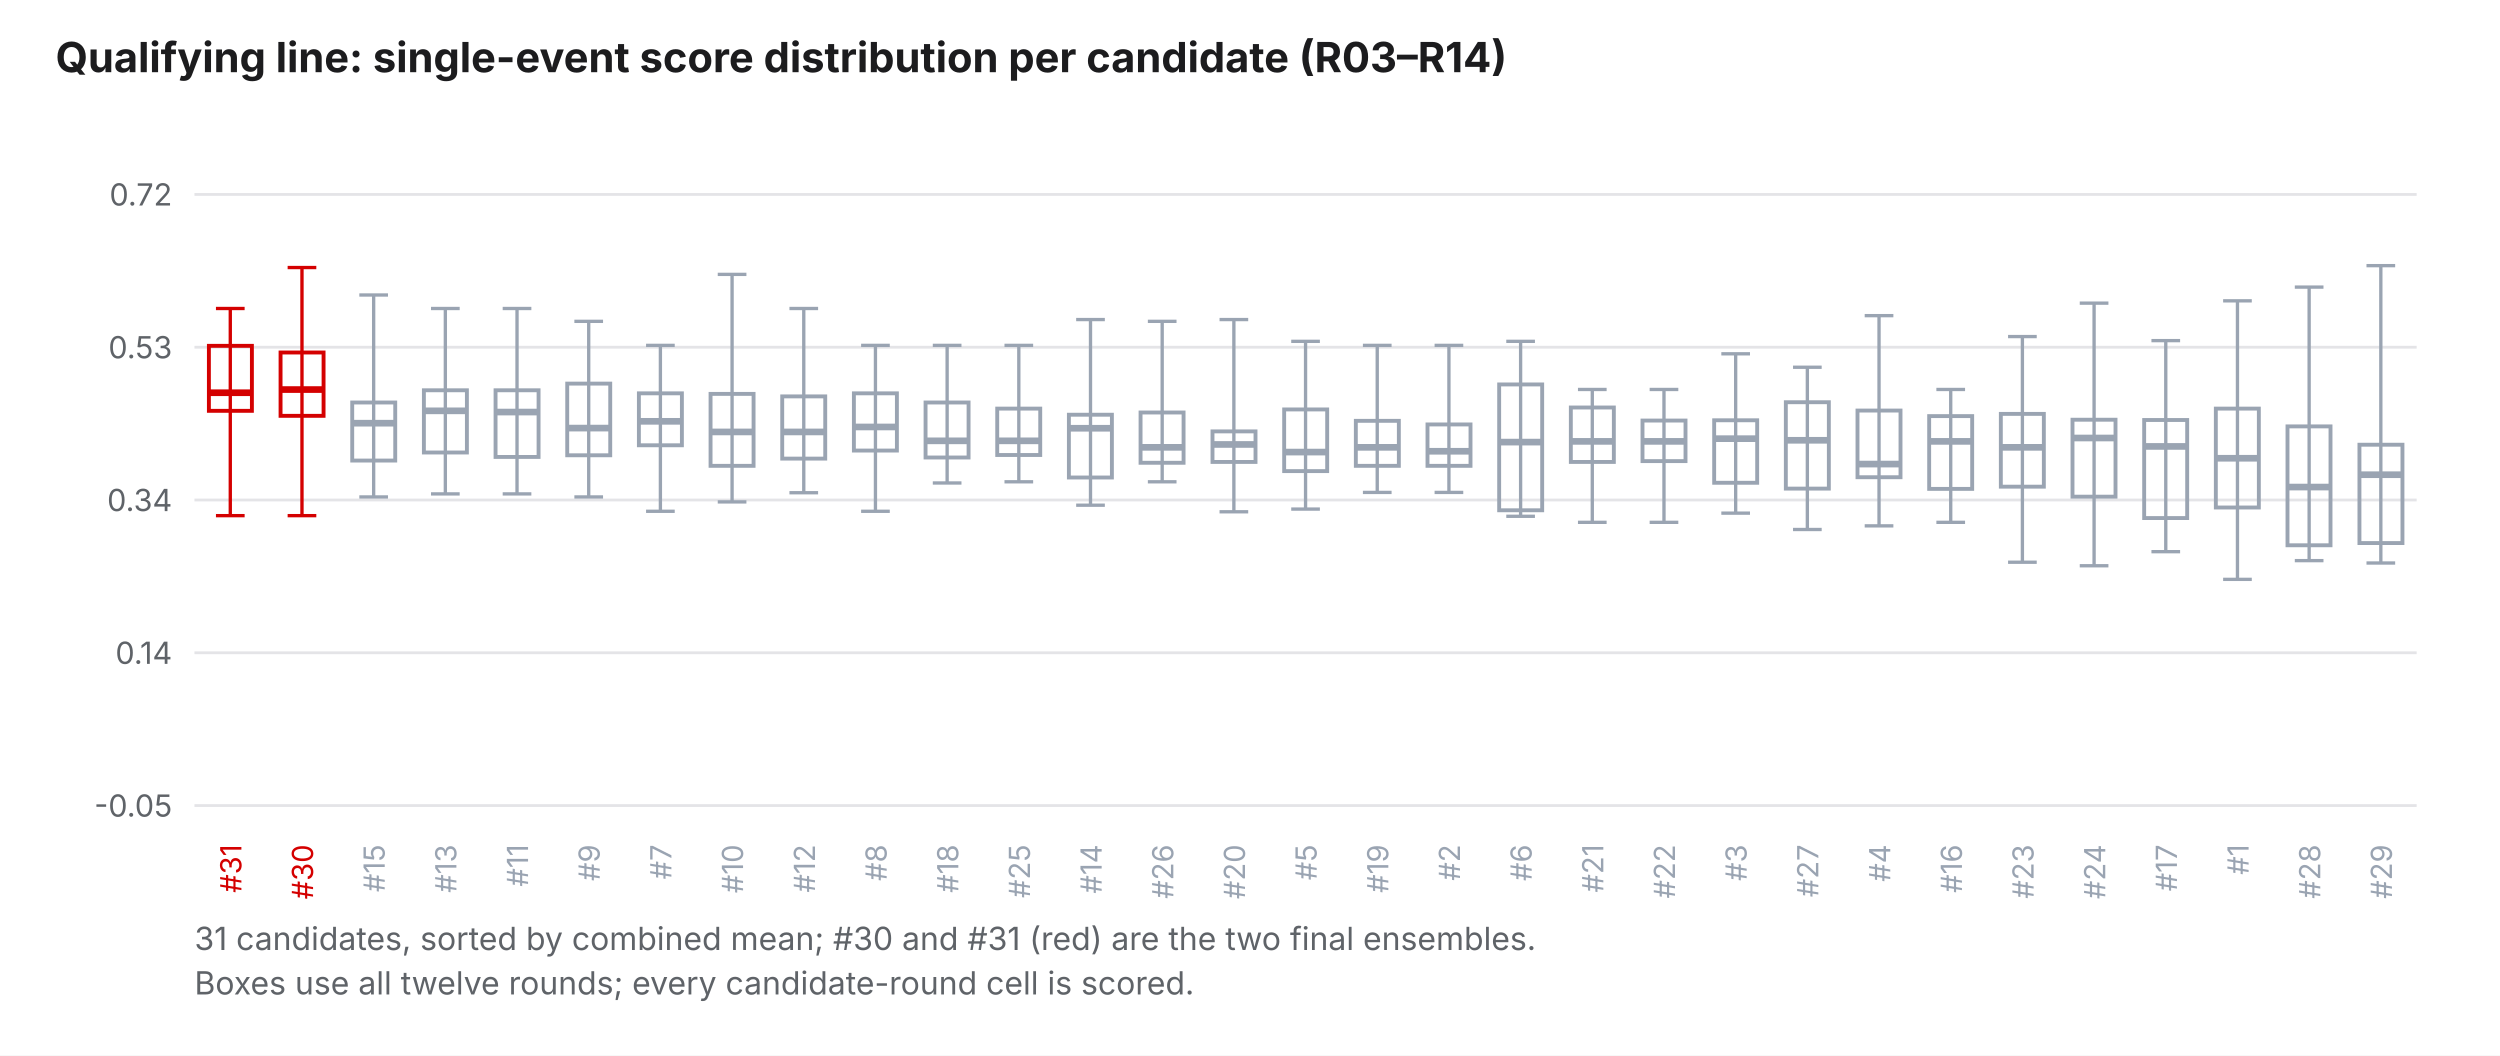
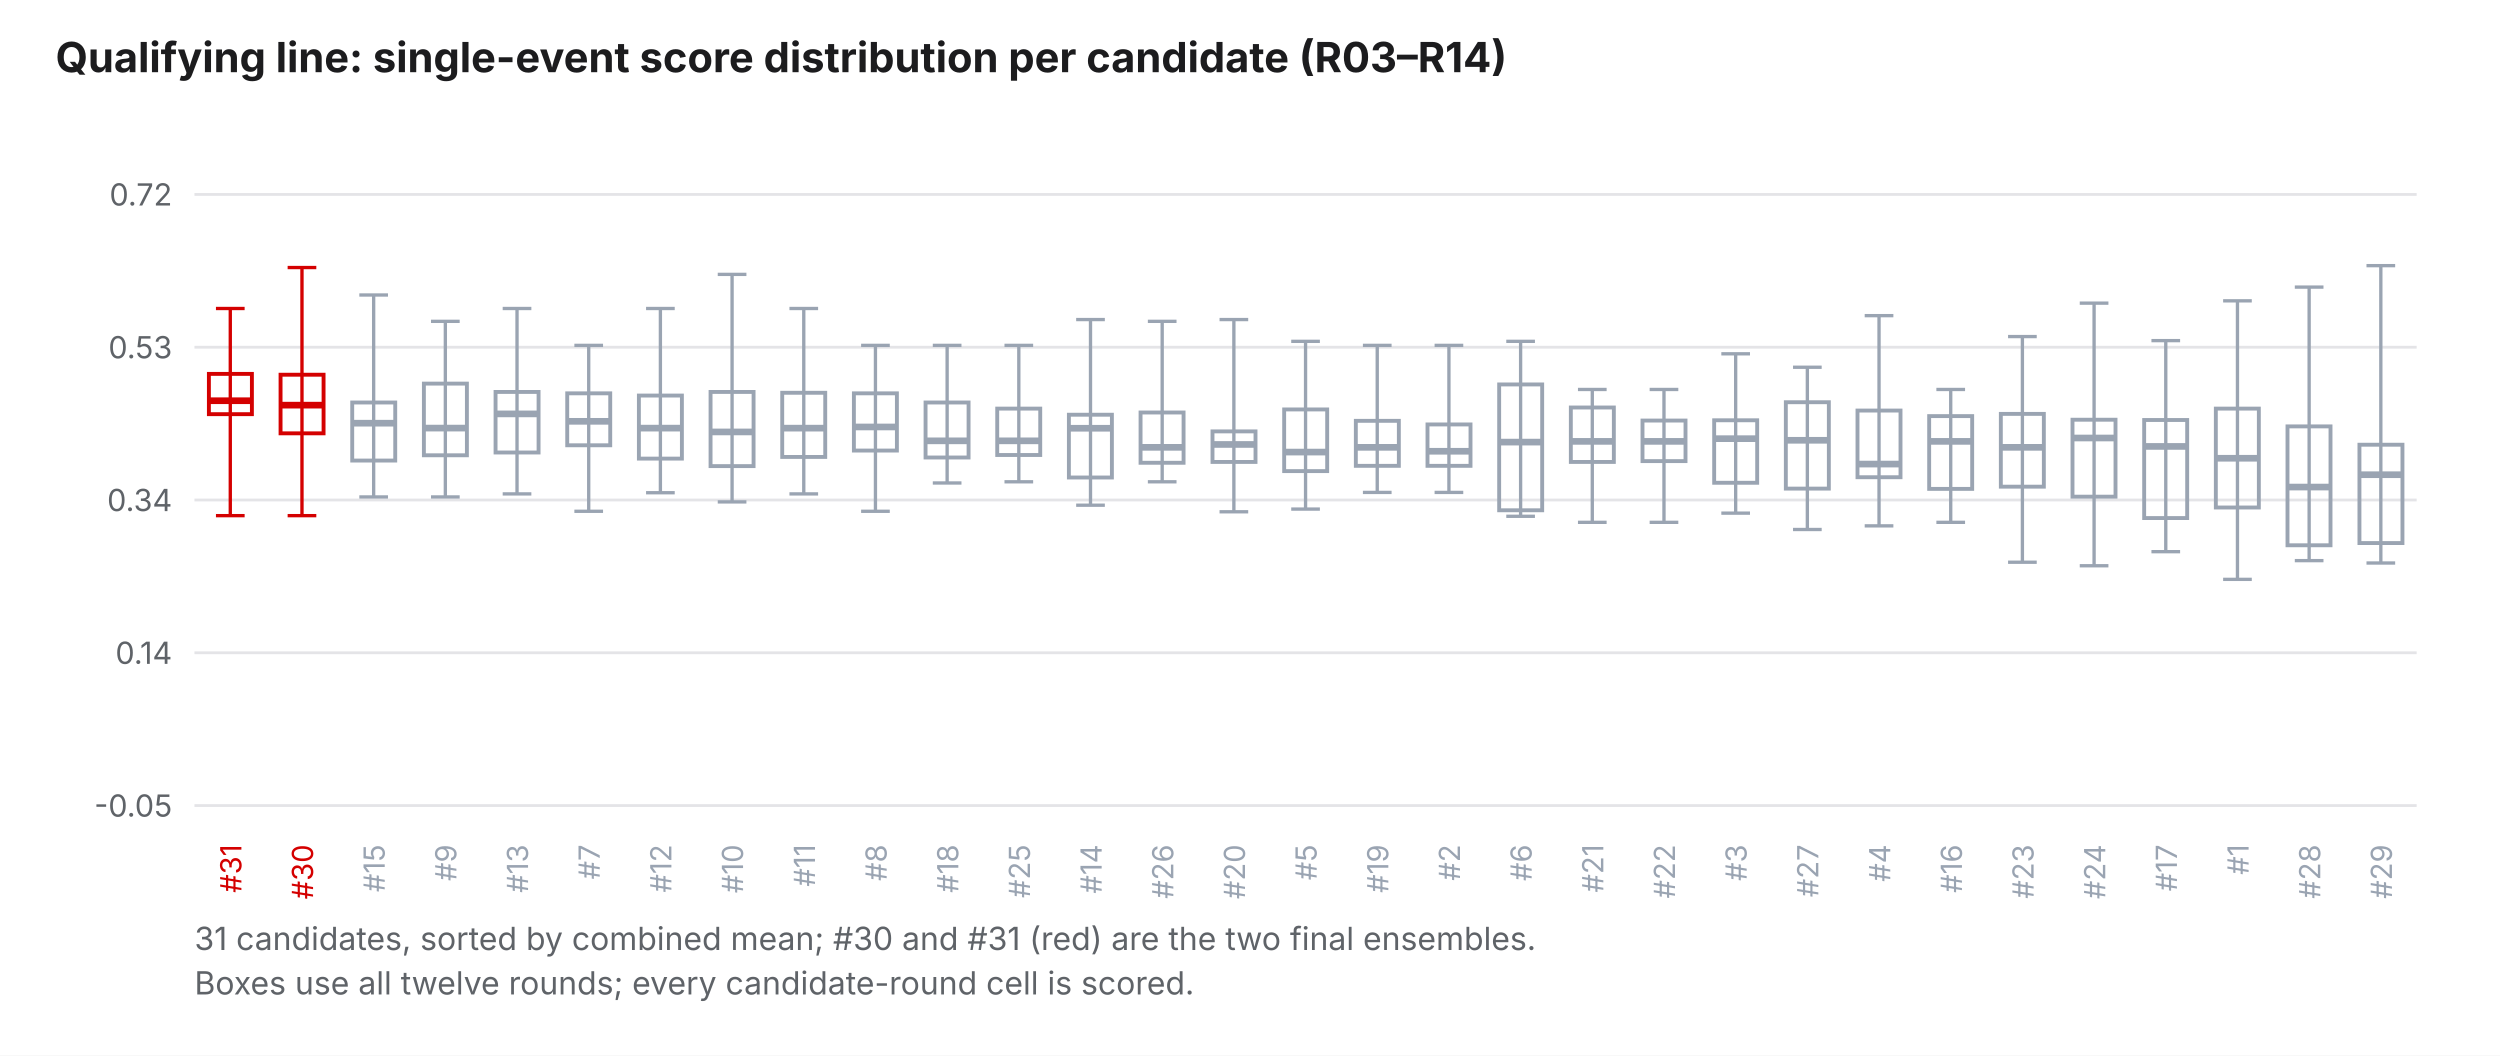
<svg xmlns="http://www.w3.org/2000/svg" width="900" height="380" viewBox="0 0 900 380">
  <style>text{font-family:-apple-system,'PingFang SC','Microsoft YaHei','Segoe UI',sans-serif;}</style>
  <rect width="900" height="380" fill="#ffffff" />
  <text x="20" y="26" font-size="15" font-weight="700" fill="#1c1c1e">Qualifying line: single-event score distribution per candidate (R03–R14)</text>
  <line x1="70" y1="290.0" x2="870" y2="290.0" stroke="#e4e4e7" stroke-width="1" />
  <text x="62" y="294.0" font-size="11" fill="#5f6368" text-anchor="end" font-weight="400">-0.05</text>
  <line x1="70" y1="235.0" x2="870" y2="235.0" stroke="#e4e4e7" stroke-width="1" />
  <text x="62" y="239.0" font-size="11" fill="#5f6368" text-anchor="end" font-weight="400">0.14</text>
  <line x1="70" y1="180.0" x2="870" y2="180.0" stroke="#e4e4e7" stroke-width="1" />
  <text x="62" y="184.0" font-size="11" fill="#5f6368" text-anchor="end" font-weight="400">0.34</text>
  <line x1="70" y1="125.0" x2="870" y2="125.0" stroke="#e4e4e7" stroke-width="1" />
  <text x="62" y="129.0" font-size="11" fill="#5f6368" text-anchor="end" font-weight="400">0.53</text>
  <line x1="70" y1="70.0" x2="870" y2="70.0" stroke="#e4e4e7" stroke-width="1" />
  <text x="62" y="74.0" font-size="11" fill="#5f6368" text-anchor="end" font-weight="400">0.72</text>
  <line x1="82.903" y1="111.058" x2="82.903" y2="185.635" stroke="#d40000" stroke-width="1.2" />
  <line x1="77.742" y1="111.058" x2="88.065" y2="111.058" stroke="#d40000" stroke-width="1.2" />
  <line x1="77.742" y1="185.635" x2="88.065" y2="185.635" stroke="#d40000" stroke-width="1.2" />
-   <rect x="75.2" y="124.5" width="15.484" height="23.4" fill="none" stroke="#d40000" stroke-width="1.4" />
-   <line x1="75.161" y1="141.385" x2="90.645" y2="141.385" stroke="#d40000" stroke-width="2.4" />
+   <rect x="75.2" y="134.6" width="15.484" height="14.5" fill="none" stroke="#d40000" stroke-width="1.4" />
+   <line x1="75.161" y1="144.261" x2="90.645" y2="144.261" stroke="#d40000" stroke-width="2.4" />
  <text x="82.9" y="308" font-size="10.5" fill="#d40000" text-anchor="end" transform="rotate(-90 82.9 304.0)">#31</text>
  <line x1="108.71" y1="96.314" x2="108.71" y2="185.635" stroke="#d40000" stroke-width="1.2" />
  <line x1="103.548" y1="96.314" x2="113.871" y2="96.314" stroke="#d40000" stroke-width="1.2" />
  <line x1="103.548" y1="185.635" x2="113.871" y2="185.635" stroke="#d40000" stroke-width="1.2" />
-   <rect x="101.0" y="126.9" width="15.484" height="22.8" fill="none" stroke="#d40000" stroke-width="1.4" />
-   <line x1="100.968" y1="140.241" x2="116.452" y2="140.241" stroke="#d40000" stroke-width="2.4" />
+   <rect x="101.0" y="134.9" width="15.484" height="21.1" fill="none" stroke="#d40000" stroke-width="1.4" />
+   <line x1="100.968" y1="145.853" x2="116.452" y2="145.853" stroke="#d40000" stroke-width="2.4" />
  <text x="108.7" y="308" font-size="10.5" fill="#d40000" text-anchor="end" transform="rotate(-90 108.7 304.0)">#30</text>
  <line x1="134.516" y1="106.198" x2="134.516" y2="178.899" stroke="#9aa4b2" stroke-width="1.2" />
  <line x1="129.355" y1="106.198" x2="139.677" y2="106.198" stroke="#9aa4b2" stroke-width="1.2" />
  <line x1="129.355" y1="178.899" x2="139.677" y2="178.899" stroke="#9aa4b2" stroke-width="1.2" />
  <rect x="126.8" y="144.9" width="15.484" height="20.9" fill="none" stroke="#9aa4b2" stroke-width="1.4" />
  <line x1="126.774" y1="152.35" x2="142.258" y2="152.35" stroke="#9aa4b2" stroke-width="2.4" />
  <text x="134.5" y="308" font-size="10.5" fill="#9aa4b2" text-anchor="end" transform="rotate(-90 134.5 304.0)">#15</text>
-   <line x1="160.323" y1="111.058" x2="160.323" y2="177.804" stroke="#9aa4b2" stroke-width="1.2" />
-   <line x1="155.161" y1="111.058" x2="165.484" y2="111.058" stroke="#9aa4b2" stroke-width="1.2" />
-   <line x1="155.161" y1="177.804" x2="165.484" y2="177.804" stroke="#9aa4b2" stroke-width="1.2" />
-   <rect x="152.6" y="140.5" width="15.484" height="22.4" fill="none" stroke="#9aa4b2" stroke-width="1.4" />
-   <line x1="152.581" y1="147.899" x2="168.065" y2="147.899" stroke="#9aa4b2" stroke-width="2.4" />
-   <text x="160.3" y="308" font-size="10.5" fill="#9aa4b2" text-anchor="end" transform="rotate(-90 160.3 304.0)">#13</text>
+   <line x1="160.323" y1="115.683" x2="160.323" y2="178.899" stroke="#9aa4b2" stroke-width="1.2" />
+   <line x1="155.161" y1="115.683" x2="165.484" y2="115.683" stroke="#9aa4b2" stroke-width="1.2" />
+   <line x1="155.161" y1="178.899" x2="165.484" y2="178.899" stroke="#9aa4b2" stroke-width="1.2" />
+   <rect x="152.6" y="138.1" width="15.484" height="25.8" fill="none" stroke="#9aa4b2" stroke-width="1.4" />
+   <line x1="152.581" y1="154.113" x2="168.065" y2="154.113" stroke="#9aa4b2" stroke-width="2.4" />
+   <text x="160.3" y="308" font-size="10.5" fill="#9aa4b2" text-anchor="end" transform="rotate(-90 160.3 304.0)">#9</text>
  <line x1="186.129" y1="111.058" x2="186.129" y2="177.804" stroke="#9aa4b2" stroke-width="1.2" />
  <line x1="180.968" y1="111.058" x2="191.29" y2="111.058" stroke="#9aa4b2" stroke-width="1.2" />
  <line x1="180.968" y1="177.804" x2="191.29" y2="177.804" stroke="#9aa4b2" stroke-width="1.2" />
-   <rect x="178.4" y="140.5" width="15.484" height="24.0" fill="none" stroke="#9aa4b2" stroke-width="1.4" />
-   <line x1="178.387" y1="148.34" x2="193.871" y2="148.34" stroke="#9aa4b2" stroke-width="2.4" />
-   <text x="186.1" y="308" font-size="10.5" fill="#9aa4b2" text-anchor="end" transform="rotate(-90 186.1 304.0)">#11</text>
-   <line x1="211.935" y1="115.683" x2="211.935" y2="178.899" stroke="#9aa4b2" stroke-width="1.2" />
-   <line x1="206.774" y1="115.683" x2="217.097" y2="115.683" stroke="#9aa4b2" stroke-width="1.2" />
-   <line x1="206.774" y1="178.899" x2="217.097" y2="178.899" stroke="#9aa4b2" stroke-width="1.2" />
-   <rect x="204.2" y="138.1" width="15.484" height="25.8" fill="none" stroke="#9aa4b2" stroke-width="1.4" />
-   <line x1="204.194" y1="154.113" x2="219.677" y2="154.113" stroke="#9aa4b2" stroke-width="2.4" />
-   <text x="211.9" y="308" font-size="10.5" fill="#9aa4b2" text-anchor="end" transform="rotate(-90 211.9 304.0)">#9</text>
-   <line x1="237.742" y1="124.335" x2="237.742" y2="184.063" stroke="#9aa4b2" stroke-width="1.2" />
-   <line x1="232.581" y1="124.335" x2="242.903" y2="124.335" stroke="#9aa4b2" stroke-width="1.2" />
-   <line x1="232.581" y1="184.063" x2="242.903" y2="184.063" stroke="#9aa4b2" stroke-width="1.2" />
-   <rect x="230.0" y="141.6" width="15.484" height="18.7" fill="none" stroke="#9aa4b2" stroke-width="1.4" />
-   <line x1="230" y1="151.676" x2="245.484" y2="151.676" stroke="#9aa4b2" stroke-width="2.4" />
-   <text x="237.7" y="308" font-size="10.5" fill="#9aa4b2" text-anchor="end" transform="rotate(-90 237.7 304.0)">#7</text>
+   <rect x="178.4" y="141.1" width="15.484" height="21.8" fill="none" stroke="#9aa4b2" stroke-width="1.4" />
+   <line x1="178.387" y1="149.001" x2="193.871" y2="149.001" stroke="#9aa4b2" stroke-width="2.4" />
+   <text x="186.1" y="308" font-size="10.5" fill="#9aa4b2" text-anchor="end" transform="rotate(-90 186.1 304.0)">#13</text>
+   <line x1="211.935" y1="124.335" x2="211.935" y2="184.063" stroke="#9aa4b2" stroke-width="1.2" />
+   <line x1="206.774" y1="124.335" x2="217.097" y2="124.335" stroke="#9aa4b2" stroke-width="1.2" />
+   <line x1="206.774" y1="184.063" x2="217.097" y2="184.063" stroke="#9aa4b2" stroke-width="1.2" />
+   <rect x="204.2" y="141.6" width="15.484" height="18.7" fill="none" stroke="#9aa4b2" stroke-width="1.4" />
+   <line x1="204.194" y1="151.676" x2="219.677" y2="151.676" stroke="#9aa4b2" stroke-width="2.4" />
+   <text x="211.9" y="308" font-size="10.5" fill="#9aa4b2" text-anchor="end" transform="rotate(-90 211.9 304.0)">#7</text>
+   <line x1="237.742" y1="111.058" x2="237.742" y2="177.381" stroke="#9aa4b2" stroke-width="1.2" />
+   <line x1="232.581" y1="111.058" x2="242.903" y2="111.058" stroke="#9aa4b2" stroke-width="1.2" />
+   <line x1="232.581" y1="177.381" x2="242.903" y2="177.381" stroke="#9aa4b2" stroke-width="1.2" />
+   <rect x="230.0" y="142.4" width="15.484" height="22.7" fill="none" stroke="#9aa4b2" stroke-width="1.4" />
+   <line x1="230" y1="154.126" x2="245.484" y2="154.126" stroke="#9aa4b2" stroke-width="2.4" />
+   <text x="237.7" y="308" font-size="10.5" fill="#9aa4b2" text-anchor="end" transform="rotate(-90 237.7 304.0)">#12</text>
  <line x1="263.548" y1="98.777" x2="263.548" y2="180.683" stroke="#9aa4b2" stroke-width="1.2" />
  <line x1="258.387" y1="98.777" x2="268.71" y2="98.777" stroke="#9aa4b2" stroke-width="1.2" />
  <line x1="258.387" y1="180.683" x2="268.71" y2="180.683" stroke="#9aa4b2" stroke-width="1.2" />
-   <rect x="255.8" y="141.8" width="15.484" height="25.9" fill="none" stroke="#9aa4b2" stroke-width="1.4" />
+   <rect x="255.8" y="141.1" width="15.484" height="26.7" fill="none" stroke="#9aa4b2" stroke-width="1.4" />
  <line x1="255.806" y1="155.496" x2="271.29" y2="155.496" stroke="#9aa4b2" stroke-width="2.4" />
  <text x="263.5" y="308" font-size="10.5" fill="#9aa4b2" text-anchor="end" transform="rotate(-90 263.5 304.0)">#10</text>
-   <line x1="289.355" y1="111.058" x2="289.355" y2="177.381" stroke="#9aa4b2" stroke-width="1.2" />
+   <line x1="289.355" y1="111.058" x2="289.355" y2="177.804" stroke="#9aa4b2" stroke-width="1.2" />
  <line x1="284.194" y1="111.058" x2="294.516" y2="111.058" stroke="#9aa4b2" stroke-width="1.2" />
-   <line x1="284.194" y1="177.381" x2="294.516" y2="177.381" stroke="#9aa4b2" stroke-width="1.2" />
-   <rect x="281.6" y="142.7" width="15.484" height="22.4" fill="none" stroke="#9aa4b2" stroke-width="1.4" />
-   <line x1="281.613" y1="155.496" x2="297.097" y2="155.496" stroke="#9aa4b2" stroke-width="2.4" />
-   <text x="289.4" y="308" font-size="10.5" fill="#9aa4b2" text-anchor="end" transform="rotate(-90 289.4 304.0)">#12</text>
+   <line x1="284.194" y1="177.804" x2="294.516" y2="177.804" stroke="#9aa4b2" stroke-width="1.2" />
+   <rect x="281.6" y="141.4" width="15.484" height="23.1" fill="none" stroke="#9aa4b2" stroke-width="1.4" />
+   <line x1="281.613" y1="154.132" x2="297.097" y2="154.132" stroke="#9aa4b2" stroke-width="2.4" />
+   <text x="289.4" y="308" font-size="10.5" fill="#9aa4b2" text-anchor="end" transform="rotate(-90 289.4 304.0)">#11</text>
  <line x1="315.161" y1="124.335" x2="315.161" y2="184.063" stroke="#9aa4b2" stroke-width="1.2" />
  <line x1="310" y1="124.335" x2="320.323" y2="124.335" stroke="#9aa4b2" stroke-width="1.2" />
  <line x1="310" y1="184.063" x2="320.323" y2="184.063" stroke="#9aa4b2" stroke-width="1.2" />
  <rect x="307.4" y="141.6" width="15.484" height="20.6" fill="none" stroke="#9aa4b2" stroke-width="1.4" />
  <line x1="307.419" y1="153.708" x2="322.903" y2="153.708" stroke="#9aa4b2" stroke-width="2.4" />
  <text x="315.2" y="308" font-size="10.5" fill="#9aa4b2" text-anchor="end" transform="rotate(-90 315.2 304.0)">#8</text>
  <line x1="340.968" y1="124.335" x2="340.968" y2="173.873" stroke="#9aa4b2" stroke-width="1.2" />
  <line x1="335.806" y1="124.335" x2="346.129" y2="124.335" stroke="#9aa4b2" stroke-width="1.2" />
  <line x1="335.806" y1="173.873" x2="346.129" y2="173.873" stroke="#9aa4b2" stroke-width="1.2" />
  <rect x="333.2" y="144.9" width="15.484" height="19.8" fill="none" stroke="#9aa4b2" stroke-width="1.4" />
  <line x1="333.226" y1="158.7" x2="348.71" y2="158.7" stroke="#9aa4b2" stroke-width="2.4" />
  <text x="341.0" y="308" font-size="10.5" fill="#9aa4b2" text-anchor="end" transform="rotate(-90 341.0 304.0)">#18</text>
  <line x1="366.774" y1="124.335" x2="366.774" y2="173.444" stroke="#9aa4b2" stroke-width="1.2" />
  <line x1="361.613" y1="124.335" x2="371.935" y2="124.335" stroke="#9aa4b2" stroke-width="1.2" />
  <line x1="361.613" y1="173.444" x2="371.935" y2="173.444" stroke="#9aa4b2" stroke-width="1.2" />
  <rect x="359.0" y="147.1" width="15.484" height="16.7" fill="none" stroke="#9aa4b2" stroke-width="1.4" />
  <line x1="359.032" y1="158.7" x2="374.516" y2="158.7" stroke="#9aa4b2" stroke-width="2.4" />
  <text x="366.8" y="308" font-size="10.5" fill="#9aa4b2" text-anchor="end" transform="rotate(-90 366.8 304.0)">#25</text>
  <line x1="392.581" y1="115.042" x2="392.581" y2="181.873" stroke="#9aa4b2" stroke-width="1.2" />
  <line x1="387.419" y1="115.042" x2="397.742" y2="115.042" stroke="#9aa4b2" stroke-width="1.2" />
  <line x1="387.419" y1="181.873" x2="397.742" y2="181.873" stroke="#9aa4b2" stroke-width="1.2" />
  <rect x="384.8" y="149.3" width="15.484" height="22.6" fill="none" stroke="#9aa4b2" stroke-width="1.4" />
  <line x1="384.839" y1="154.172" x2="400.323" y2="154.172" stroke="#9aa4b2" stroke-width="2.4" />
  <text x="392.6" y="308" font-size="10.5" fill="#9aa4b2" text-anchor="end" transform="rotate(-90 392.6 304.0)">#14</text>
  <line x1="418.387" y1="115.683" x2="418.387" y2="173.444" stroke="#9aa4b2" stroke-width="1.2" />
  <line x1="413.226" y1="115.683" x2="423.548" y2="115.683" stroke="#9aa4b2" stroke-width="1.2" />
  <line x1="413.226" y1="173.444" x2="423.548" y2="173.444" stroke="#9aa4b2" stroke-width="1.2" />
  <rect x="410.6" y="148.5" width="15.484" height="18.1" fill="none" stroke="#9aa4b2" stroke-width="1.4" />
  <line x1="410.645" y1="161.042" x2="426.129" y2="161.042" stroke="#9aa4b2" stroke-width="2.4" />
  <text x="418.4" y="308" font-size="10.5" fill="#9aa4b2" text-anchor="end" transform="rotate(-90 418.4 304.0)">#26</text>
  <line x1="444.194" y1="115.042" x2="444.194" y2="184.24" stroke="#9aa4b2" stroke-width="1.2" />
  <line x1="439.032" y1="115.042" x2="449.355" y2="115.042" stroke="#9aa4b2" stroke-width="1.2" />
  <line x1="439.032" y1="184.24" x2="449.355" y2="184.24" stroke="#9aa4b2" stroke-width="1.2" />
  <rect x="436.5" y="155.3" width="15.484" height="11.0" fill="none" stroke="#9aa4b2" stroke-width="1.4" />
  <line x1="436.452" y1="160.003" x2="451.935" y2="160.003" stroke="#9aa4b2" stroke-width="2.4" />
  <text x="444.2" y="308" font-size="10.5" fill="#9aa4b2" text-anchor="end" transform="rotate(-90 444.2 304.0)">#20</text>
  <line x1="470.0" y1="122.884" x2="470.0" y2="183.27" stroke="#9aa4b2" stroke-width="1.2" />
  <line x1="464.839" y1="122.884" x2="475.161" y2="122.884" stroke="#9aa4b2" stroke-width="1.2" />
  <line x1="464.839" y1="183.27" x2="475.161" y2="183.27" stroke="#9aa4b2" stroke-width="1.2" />
  <rect x="462.3" y="147.4" width="15.484" height="22.2" fill="none" stroke="#9aa4b2" stroke-width="1.4" />
  <line x1="462.258" y1="162.748" x2="477.742" y2="162.748" stroke="#9aa4b2" stroke-width="2.4" />
  <text x="470.0" y="308" font-size="10.5" fill="#9aa4b2" text-anchor="end" transform="rotate(-90 470.0 304.0)">#5</text>
  <line x1="495.806" y1="124.335" x2="495.806" y2="177.27" stroke="#9aa4b2" stroke-width="1.2" />
  <line x1="490.645" y1="124.335" x2="500.968" y2="124.335" stroke="#9aa4b2" stroke-width="1.2" />
  <line x1="490.645" y1="177.27" x2="500.968" y2="177.27" stroke="#9aa4b2" stroke-width="1.2" />
  <rect x="488.1" y="151.5" width="15.484" height="16.2" fill="none" stroke="#9aa4b2" stroke-width="1.4" />
  <line x1="488.065" y1="161.042" x2="503.548" y2="161.042" stroke="#9aa4b2" stroke-width="2.4" />
  <text x="495.8" y="308" font-size="10.5" fill="#9aa4b2" text-anchor="end" transform="rotate(-90 495.8 304.0)">#19</text>
  <line x1="521.613" y1="124.335" x2="521.613" y2="177.27" stroke="#9aa4b2" stroke-width="1.2" />
  <line x1="516.452" y1="124.335" x2="526.774" y2="124.335" stroke="#9aa4b2" stroke-width="1.2" />
  <line x1="516.452" y1="177.27" x2="526.774" y2="177.27" stroke="#9aa4b2" stroke-width="1.2" />
  <rect x="513.9" y="152.8" width="15.484" height="14.9" fill="none" stroke="#9aa4b2" stroke-width="1.4" />
  <line x1="513.871" y1="162.454" x2="529.355" y2="162.454" stroke="#9aa4b2" stroke-width="2.4" />
  <text x="521.6" y="308" font-size="10.5" fill="#9aa4b2" text-anchor="end" transform="rotate(-90 521.6 304.0)">#2</text>
  <line x1="547.419" y1="122.884" x2="547.419" y2="185.867" stroke="#9aa4b2" stroke-width="1.2" />
  <line x1="542.258" y1="122.884" x2="552.581" y2="122.884" stroke="#9aa4b2" stroke-width="1.2" />
  <line x1="542.258" y1="185.867" x2="552.581" y2="185.867" stroke="#9aa4b2" stroke-width="1.2" />
  <rect x="539.7" y="138.4" width="15.484" height="45.3" fill="none" stroke="#9aa4b2" stroke-width="1.4" />
  <line x1="539.677" y1="159.158" x2="555.161" y2="159.158" stroke="#9aa4b2" stroke-width="2.4" />
  <text x="547.4" y="308" font-size="10.5" fill="#9aa4b2" text-anchor="end" transform="rotate(-90 547.4 304.0)">#6</text>
  <line x1="573.226" y1="140.21" x2="573.226" y2="188.039" stroke="#9aa4b2" stroke-width="1.2" />
  <line x1="568.065" y1="140.21" x2="578.387" y2="140.21" stroke="#9aa4b2" stroke-width="1.2" />
  <line x1="568.065" y1="188.039" x2="578.387" y2="188.039" stroke="#9aa4b2" stroke-width="1.2" />
  <rect x="565.5" y="146.7" width="15.484" height="19.6" fill="none" stroke="#9aa4b2" stroke-width="1.4" />
  <line x1="565.484" y1="158.897" x2="580.968" y2="158.897" stroke="#9aa4b2" stroke-width="2.4" />
  <text x="573.2" y="308" font-size="10.5" fill="#9aa4b2" text-anchor="end" transform="rotate(-90 573.2 304.0)">#21</text>
  <line x1="599.032" y1="140.21" x2="599.032" y2="188.039" stroke="#9aa4b2" stroke-width="1.2" />
  <line x1="593.871" y1="140.21" x2="604.194" y2="140.21" stroke="#9aa4b2" stroke-width="1.2" />
  <line x1="593.871" y1="188.039" x2="604.194" y2="188.039" stroke="#9aa4b2" stroke-width="1.2" />
  <rect x="591.3" y="151.4" width="15.484" height="14.6" fill="none" stroke="#9aa4b2" stroke-width="1.4" />
  <line x1="591.29" y1="158.897" x2="606.774" y2="158.897" stroke="#9aa4b2" stroke-width="2.4" />
  <text x="599.0" y="308" font-size="10.5" fill="#9aa4b2" text-anchor="end" transform="rotate(-90 599.0 304.0)">#22</text>
  <line x1="624.839" y1="127.369" x2="624.839" y2="184.73" stroke="#9aa4b2" stroke-width="1.2" />
  <line x1="619.677" y1="127.369" x2="630" y2="127.369" stroke="#9aa4b2" stroke-width="1.2" />
  <line x1="619.677" y1="184.73" x2="630" y2="184.73" stroke="#9aa4b2" stroke-width="1.2" />
  <rect x="617.1" y="151.3" width="15.484" height="22.5" fill="none" stroke="#9aa4b2" stroke-width="1.4" />
  <line x1="617.097" y1="157.92" x2="632.581" y2="157.92" stroke="#9aa4b2" stroke-width="2.4" />
  <text x="624.8" y="308" font-size="10.5" fill="#9aa4b2" text-anchor="end" transform="rotate(-90 624.8 304.0)">#3</text>
  <line x1="650.645" y1="132.209" x2="650.645" y2="190.619" stroke="#9aa4b2" stroke-width="1.2" />
  <line x1="645.484" y1="132.209" x2="655.806" y2="132.209" stroke="#9aa4b2" stroke-width="1.2" />
  <line x1="645.484" y1="190.619" x2="655.806" y2="190.619" stroke="#9aa4b2" stroke-width="1.2" />
  <rect x="642.9" y="144.8" width="15.484" height="31.1" fill="none" stroke="#9aa4b2" stroke-width="1.4" />
  <line x1="642.903" y1="158.503" x2="658.387" y2="158.503" stroke="#9aa4b2" stroke-width="2.4" />
  <text x="650.6" y="308" font-size="10.5" fill="#9aa4b2" text-anchor="end" transform="rotate(-90 650.6 304.0)">#27</text>
  <line x1="676.452" y1="113.632" x2="676.452" y2="189.309" stroke="#9aa4b2" stroke-width="1.2" />
  <line x1="671.29" y1="113.632" x2="681.613" y2="113.632" stroke="#9aa4b2" stroke-width="1.2" />
  <line x1="671.29" y1="189.309" x2="681.613" y2="189.309" stroke="#9aa4b2" stroke-width="1.2" />
  <rect x="668.7" y="147.8" width="15.484" height="24.0" fill="none" stroke="#9aa4b2" stroke-width="1.4" />
  <line x1="668.71" y1="167.066" x2="684.194" y2="167.066" stroke="#9aa4b2" stroke-width="2.4" />
  <text x="676.5" y="308" font-size="10.5" fill="#9aa4b2" text-anchor="end" transform="rotate(-90 676.5 304.0)">#4</text>
  <line x1="702.258" y1="140.21" x2="702.258" y2="188.039" stroke="#9aa4b2" stroke-width="1.2" />
  <line x1="697.097" y1="140.21" x2="707.419" y2="140.21" stroke="#9aa4b2" stroke-width="1.2" />
  <line x1="697.097" y1="188.039" x2="707.419" y2="188.039" stroke="#9aa4b2" stroke-width="1.2" />
  <rect x="694.5" y="149.8" width="15.484" height="26.2" fill="none" stroke="#9aa4b2" stroke-width="1.4" />
  <line x1="694.516" y1="158.897" x2="710.0" y2="158.897" stroke="#9aa4b2" stroke-width="2.4" />
  <text x="702.3" y="308" font-size="10.5" fill="#9aa4b2" text-anchor="end" transform="rotate(-90 702.3 304.0)">#16</text>
  <line x1="728.065" y1="121.164" x2="728.065" y2="202.402" stroke="#9aa4b2" stroke-width="1.2" />
  <line x1="722.903" y1="121.164" x2="733.226" y2="121.164" stroke="#9aa4b2" stroke-width="1.2" />
  <line x1="722.903" y1="202.402" x2="733.226" y2="202.402" stroke="#9aa4b2" stroke-width="1.2" />
  <rect x="720.3" y="149.0" width="15.484" height="26.2" fill="none" stroke="#9aa4b2" stroke-width="1.4" />
  <line x1="720.323" y1="161.041" x2="735.806" y2="161.041" stroke="#9aa4b2" stroke-width="2.4" />
  <text x="728.1" y="308" font-size="10.5" fill="#9aa4b2" text-anchor="end" transform="rotate(-90 728.1 304.0)">#23</text>
  <line x1="753.871" y1="109.132" x2="753.871" y2="203.671" stroke="#9aa4b2" stroke-width="1.2" />
  <line x1="748.71" y1="109.132" x2="759.032" y2="109.132" stroke="#9aa4b2" stroke-width="1.2" />
  <line x1="748.71" y1="203.671" x2="759.032" y2="203.671" stroke="#9aa4b2" stroke-width="1.2" />
  <rect x="746.1" y="151.1" width="15.484" height="27.7" fill="none" stroke="#9aa4b2" stroke-width="1.4" />
  <line x1="746.129" y1="157.68" x2="761.613" y2="157.68" stroke="#9aa4b2" stroke-width="2.4" />
  <text x="753.9" y="308" font-size="10.5" fill="#9aa4b2" text-anchor="end" transform="rotate(-90 753.9 304.0)">#24</text>
  <line x1="779.677" y1="122.623" x2="779.677" y2="198.603" stroke="#9aa4b2" stroke-width="1.2" />
  <line x1="774.516" y1="122.623" x2="784.839" y2="122.623" stroke="#9aa4b2" stroke-width="1.2" />
  <line x1="774.516" y1="198.603" x2="784.839" y2="198.603" stroke="#9aa4b2" stroke-width="1.2" />
  <rect x="771.9" y="151.2" width="15.484" height="35.3" fill="none" stroke="#9aa4b2" stroke-width="1.4" />
  <line x1="771.935" y1="160.713" x2="787.419" y2="160.713" stroke="#9aa4b2" stroke-width="2.4" />
  <text x="779.7" y="308" font-size="10.5" fill="#9aa4b2" text-anchor="end" transform="rotate(-90 779.7 304.0)">#17</text>
  <line x1="805.484" y1="108.299" x2="805.484" y2="208.571" stroke="#9aa4b2" stroke-width="1.2" />
  <line x1="800.323" y1="108.299" x2="810.645" y2="108.299" stroke="#9aa4b2" stroke-width="1.2" />
  <line x1="800.323" y1="208.571" x2="810.645" y2="208.571" stroke="#9aa4b2" stroke-width="1.2" />
  <rect x="797.7" y="147.1" width="15.484" height="35.6" fill="none" stroke="#9aa4b2" stroke-width="1.4" />
  <line x1="797.742" y1="164.972" x2="813.226" y2="164.972" stroke="#9aa4b2" stroke-width="2.4" />
  <text x="805.5" y="308" font-size="10.5" fill="#9aa4b2" text-anchor="end" transform="rotate(-90 805.5 304.0)">#1</text>
  <line x1="831.29" y1="103.356" x2="831.29" y2="201.825" stroke="#9aa4b2" stroke-width="1.2" />
  <line x1="826.129" y1="103.356" x2="836.452" y2="103.356" stroke="#9aa4b2" stroke-width="1.2" />
  <line x1="826.129" y1="201.825" x2="836.452" y2="201.825" stroke="#9aa4b2" stroke-width="1.2" />
  <rect x="823.5" y="153.5" width="15.484" height="42.8" fill="none" stroke="#9aa4b2" stroke-width="1.4" />
  <line x1="823.548" y1="175.34" x2="839.032" y2="175.34" stroke="#9aa4b2" stroke-width="2.4" />
  <text x="831.3" y="308" font-size="10.5" fill="#9aa4b2" text-anchor="end" transform="rotate(-90 831.3 304.0)">#28</text>
  <line x1="857.097" y1="95.633" x2="857.097" y2="202.683" stroke="#9aa4b2" stroke-width="1.2" />
  <line x1="851.935" y1="95.633" x2="862.258" y2="95.633" stroke="#9aa4b2" stroke-width="1.2" />
  <line x1="851.935" y1="202.683" x2="862.258" y2="202.683" stroke="#9aa4b2" stroke-width="1.2" />
  <rect x="849.4" y="160.1" width="15.484" height="35.4" fill="none" stroke="#9aa4b2" stroke-width="1.4" />
  <line x1="849.355" y1="170.897" x2="864.839" y2="170.897" stroke="#9aa4b2" stroke-width="2.4" />
  <text x="857.1" y="308" font-size="10.5" fill="#9aa4b2" text-anchor="end" transform="rotate(-90 857.1 304.0)">#29</text>
  <text x="70" y="342" font-size="11.5" fill="#5f6368" text-anchor="start" font-weight="400">31 candidates, sorted by combined mean; #30 and #31 (red) are the two final ensembles.</text>
  <text x="70" y="358" font-size="11.5" fill="#5f6368" text-anchor="start" font-weight="400">Boxes use all twelve rounds; every candidate-round cell is scored.</text>
</svg>
